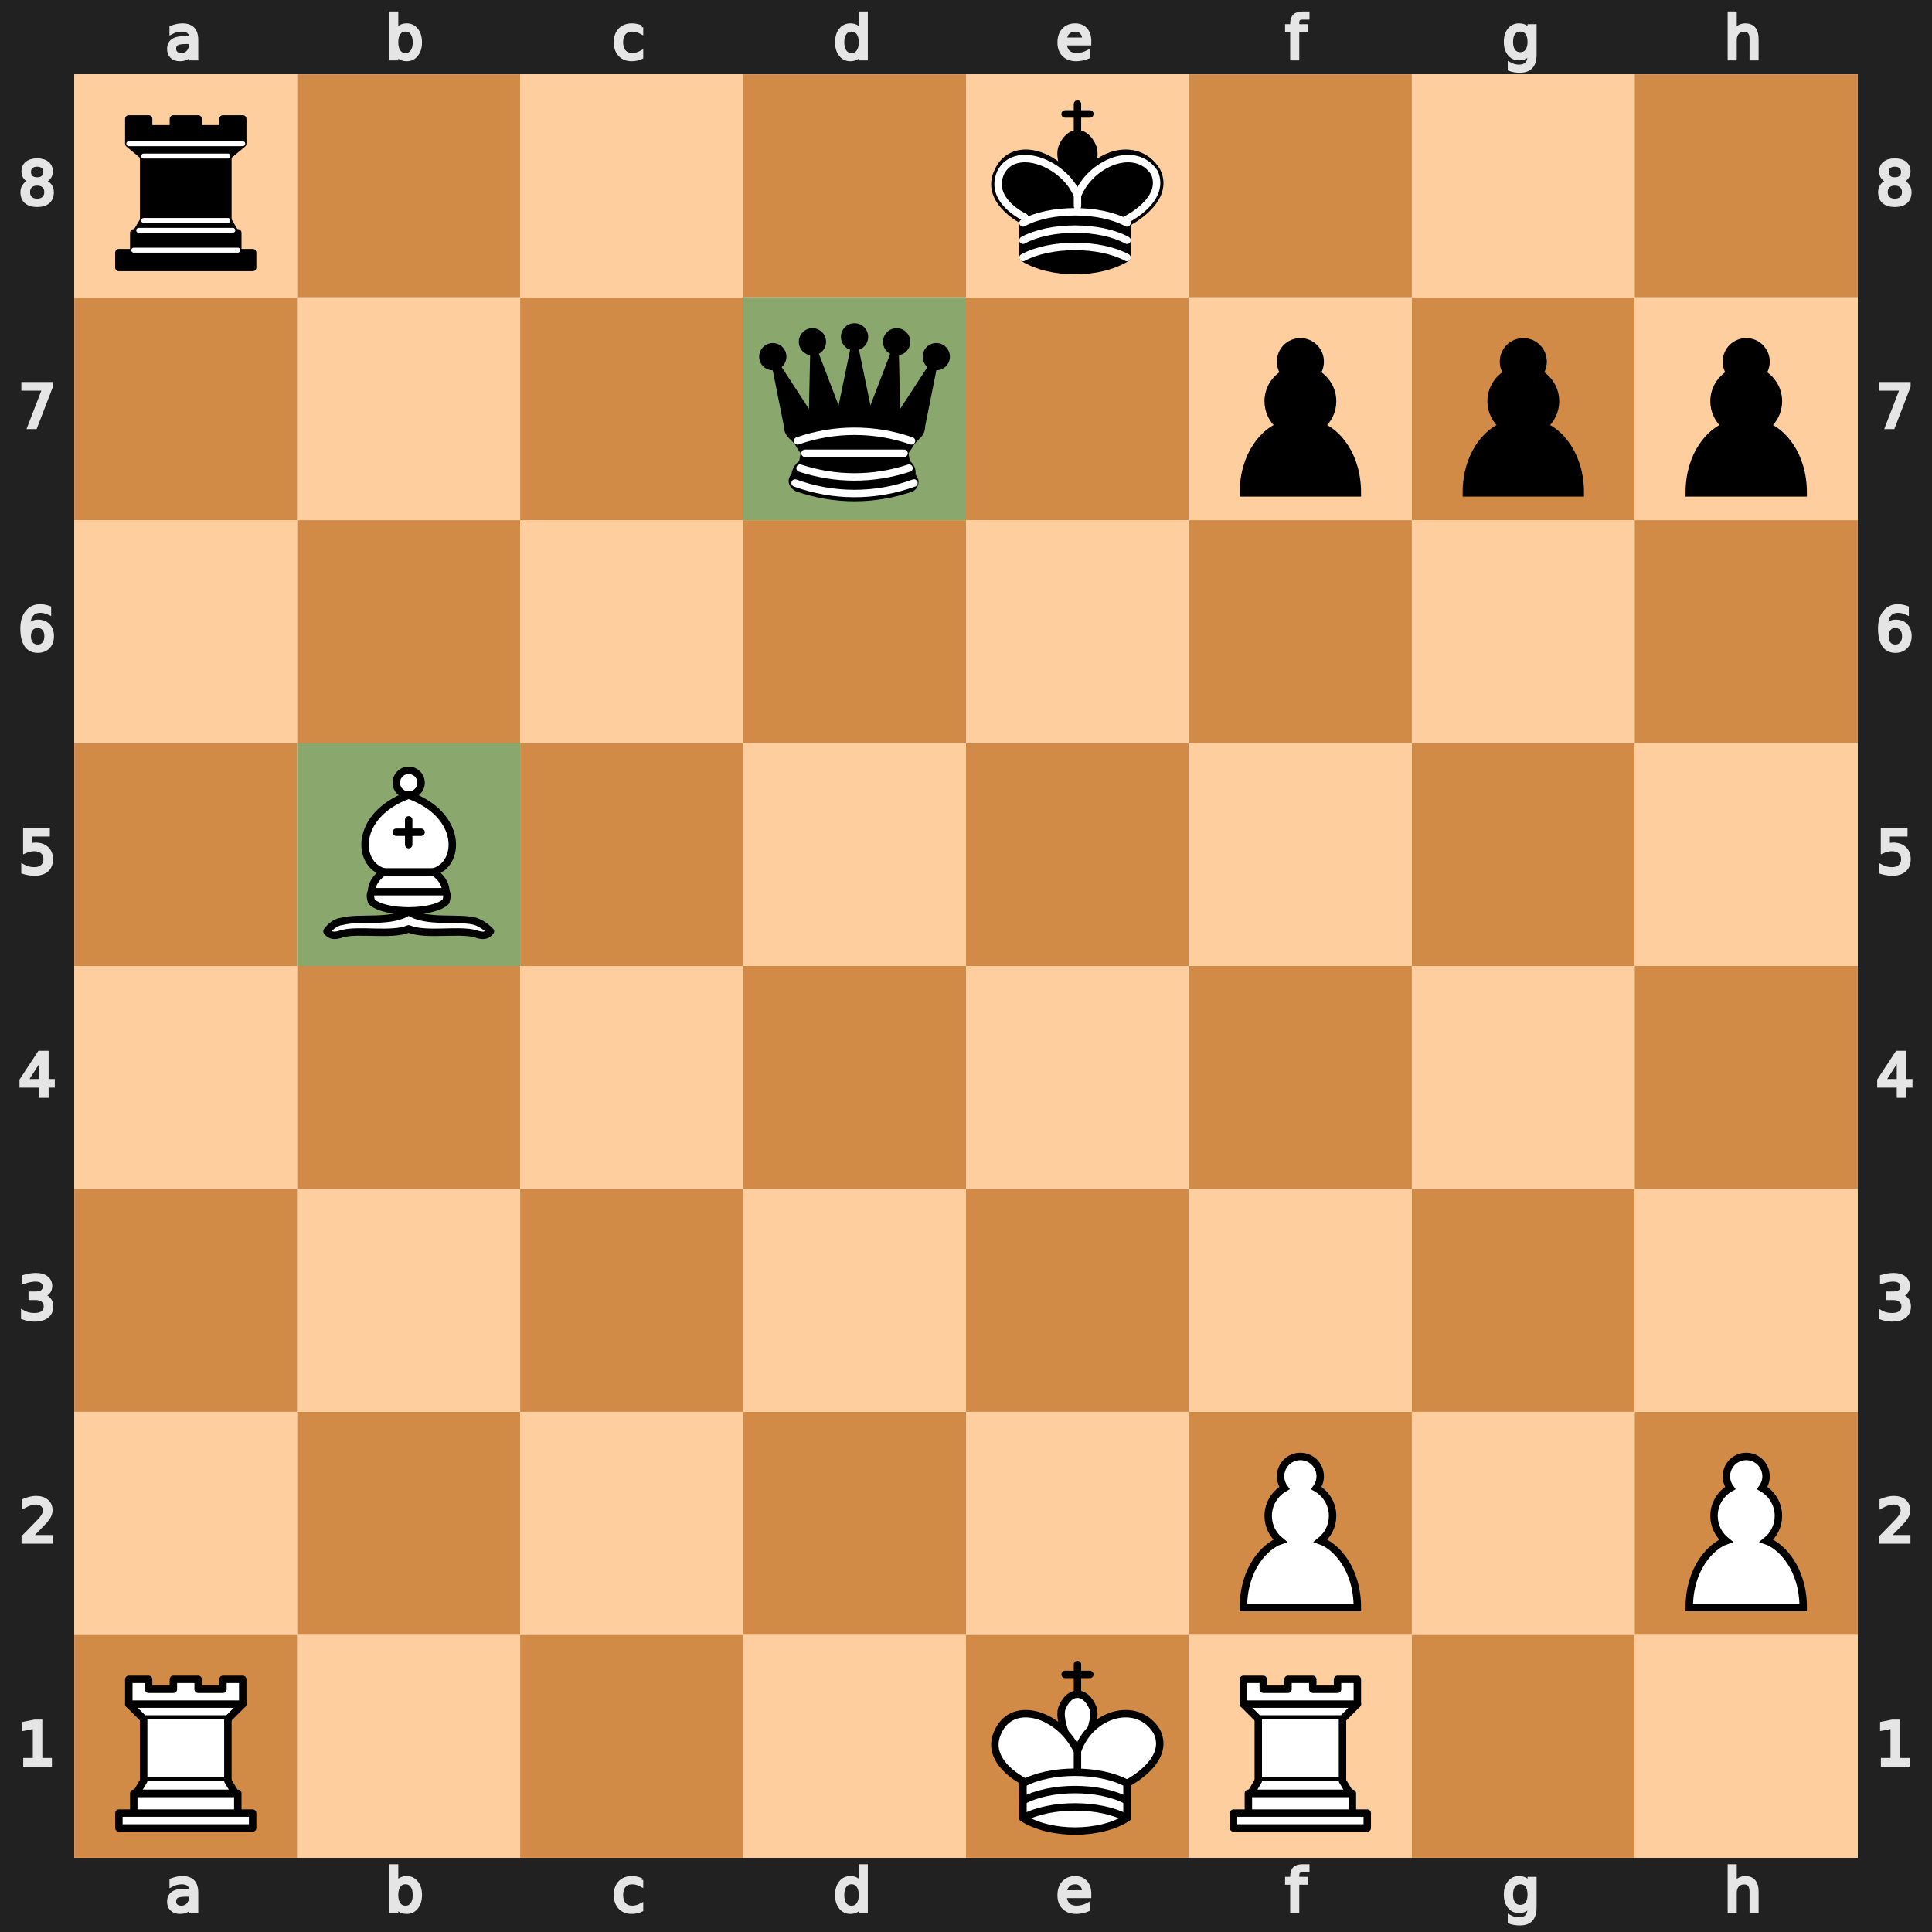
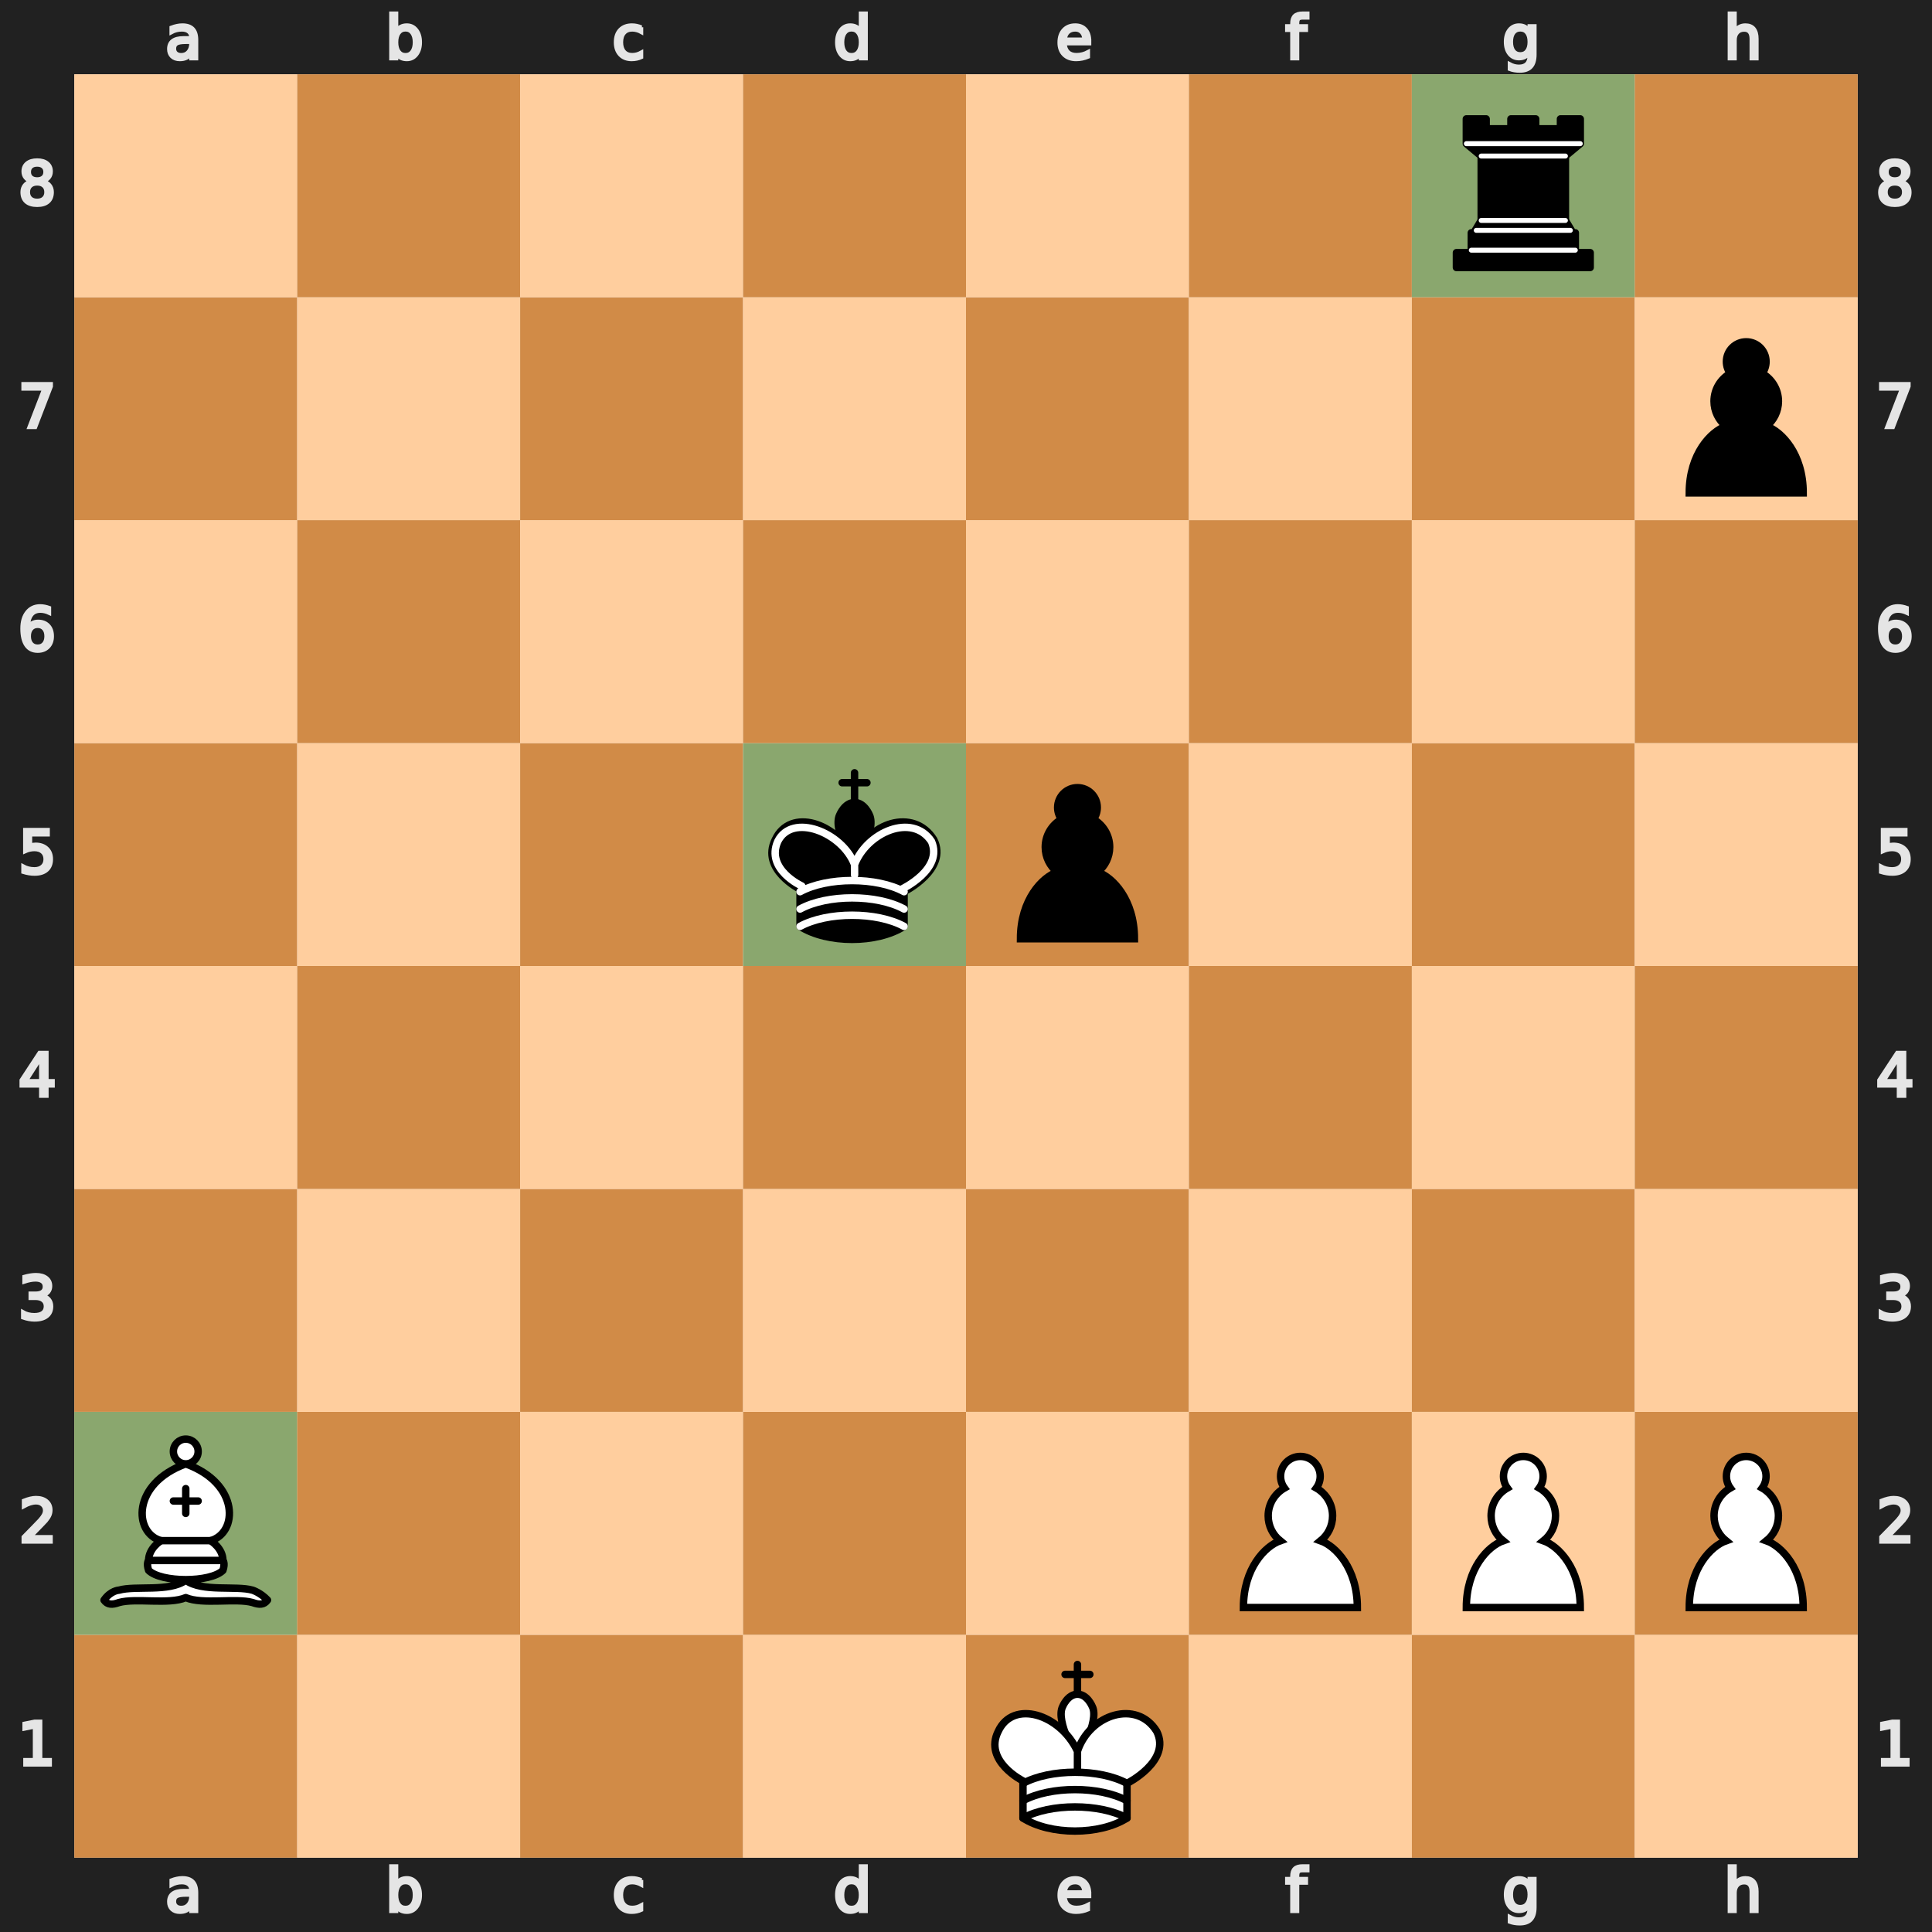
<svg xmlns="http://www.w3.org/2000/svg" xmlns:xlink="http://www.w3.org/1999/xlink" viewBox="0 0 390 390" width="360" height="360">
  <defs>
    <g id="white-pawn" class="white pawn">
      <path d="M22.5 9c-2.21 0-4 1.79-4 4 0 .89.29 1.71.78 2.38C17.33 16.5 16 18.59 16 21c0 2.03.94 3.84 2.41 5.03-3 1.06-7.41 5.55-7.41 13.47h23c0-7.92-4.41-12.41-7.41-13.47 1.47-1.19 2.41-3 2.41-5.03 0-2.41-1.33-4.5-3.28-5.62.49-.67.78-1.49.78-2.38 0-2.21-1.79-4-4-4z" fill="#fff" stroke="#000" stroke-width="1.5" stroke-linecap="round" />
    </g>
    <g id="white-bishop" class="white bishop" fill="none" fill-rule="evenodd" stroke="#000" stroke-width="1.5" stroke-linecap="round" stroke-linejoin="round">
      <g fill="#fff" stroke-linecap="butt">
        <path d="M9 36c3.39-.97 10.11.43 13.5-2 3.39 2.43 10.11 1.03 13.5 2 0 0 1.65.54 3 2-.68.97-1.65.99-3 .5-3.39-.97-10.11.46-13.5-1-3.39 1.46-10.11.03-13.5 1-1.354.49-2.323.47-3-.5 1.354-1.94 3-2 3-2zM15 32c2.5 2.5 12.5 2.5 15 0 .5-1.5 0-2 0-2 0-2.5-2.5-4-2.5-4 5.5-1.5 6-11.5-5-15.5-11 4-10.5 14-5 15.5 0 0-2.5 1.5-2.5 4 0 0-.5.5 0 2zM25 8a2.5 2.5 0 1 1-5 0 2.5 2.5 0 1 1 5 0z" />
      </g>
      <path d="M17.5 26h10M15 30h15m-7.5-14.5v5M20 18h5" stroke-linejoin="miter" />
    </g>
-     <g id="white-rook" class="white rook" fill="#fff" fill-rule="evenodd" stroke="#000" stroke-width="1.5" stroke-linecap="round" stroke-linejoin="round">
-       <path d="M9 39h27v-3H9v3zM12 36v-4h21v4H12zM11 14V9h4v2h5V9h5v2h5V9h4v5" stroke-linecap="butt" />
-       <path d="M34 14l-3 3H14l-3-3" />
-       <path d="M31 17v12.5H14V17" stroke-linecap="butt" stroke-linejoin="miter" />
-       <path d="M31 29.5l1.5 2.5h-20l1.5-2.5" />
-       <path d="M11 14h23" fill="none" stroke-linejoin="miter" />
-     </g>
    <g id="white-king" class="white king" fill="none" fill-rule="evenodd" stroke="#000" stroke-width="1.5" stroke-linecap="round" stroke-linejoin="round">
      <path d="M22.5 11.63V6M20 8h5" stroke-linejoin="miter" />
      <path d="M22.5 25s4.5-7.5 3-10.5c0 0-1-2.5-3-2.5s-3 2.5-3 2.5c-1.5 3 3 10.5 3 10.5" fill="#fff" stroke-linecap="butt" stroke-linejoin="miter" />
      <path d="M11.5 37c5.5 3.5 15.5 3.5 21 0v-7s9-4.5 6-10.5c-4-6.5-13.5-3.5-16 4V27v-3.5c-3.5-7.5-13-10.5-16-4-3 6 5 10 5 10V37z" fill="#fff" />
      <path d="M11.5 30c5.5-3 15.5-3 21 0m-21 3.5c5.5-3 15.5-3 21 0m-21 3.5c5.5-3 15.5-3 21 0" />
    </g>
    <g id="black-pawn" class="black pawn">
      <path d="M22.5 9c-2.21 0-4 1.79-4 4 0 .89.29 1.71.78 2.38C17.33 16.5 16 18.59 16 21c0 2.03.94 3.84 2.41 5.03-3 1.06-7.41 5.55-7.41 13.47h23c0-7.92-4.41-12.41-7.41-13.47 1.47-1.19 2.41-3 2.41-5.03 0-2.41-1.33-4.5-3.28-5.62.49-.67.78-1.49.78-2.38 0-2.21-1.79-4-4-4z" fill="#000" stroke="#000" stroke-width="1.5" stroke-linecap="round" />
    </g>
    <g id="black-rook" class="black rook" fill="#000" fill-rule="evenodd" stroke="#000" stroke-width="1.5" stroke-linecap="round" stroke-linejoin="round">
      <path d="M9 39h27v-3H9v3zM12.5 32l1.5-2.5h17l1.5 2.5h-20zM12 36v-4h21v4H12z" stroke-linecap="butt" />
      <path d="M14 29.5v-13h17v13H14z" stroke-linecap="butt" stroke-linejoin="miter" />
      <path d="M14 16.5L11 14h23l-3 2.5H14zM11 14V9h4v2h5V9h5v2h5V9h4v5H11z" stroke-linecap="butt" />
      <path d="M12 35.5h21M13 31.5h19M14 29.5h17M14 16.5h17M11 14h23" fill="none" stroke="#fff" stroke-width="1" stroke-linejoin="miter" />
-     </g>
-     <g id="black-queen" class="black queen" fill="#000" fill-rule="evenodd" stroke="#000" stroke-width="1.5" stroke-linecap="round" stroke-linejoin="round">
-       <g fill="#000" stroke="none">
-         <circle cx="6" cy="12" r="2.75" />
-         <circle cx="14" cy="9" r="2.75" />
-         <circle cx="22.5" cy="8" r="2.75" />
-         <circle cx="31" cy="9" r="2.75" />
-         <circle cx="39" cy="12" r="2.75" />
-       </g>
-       <path d="M9 26c8.5-1.5 21-1.5 27 0l2.5-12.5L31 25l-.3-14.1-5.2 13.6-3-14.5-3 14.5-5.2-13.6L14 25 6.5 13.5 9 26zM9 26c0 2 1.5 2 2.5 4 1 1.5 1 1 .5 3.5-1.5 1-1.5 2.5-1.5 2.5-1.5 1.5.5 2.5.5 2.5 6.5 1 16.5 1 23 0 0 0 1.5-1 0-2.5 0 0 .5-1.5-1-2.5-.5-2.5-.5-2 .5-3.5 1-2 2.5-2 2.5-4-8.5-1.5-18.5-1.5-27 0z" stroke-linecap="butt" />
-       <path d="M11 38.5a35 35 1 0 0 23 0" fill="none" stroke-linecap="butt" />
-       <path d="M11 29a35 35 1 0 1 23 0M12.5 31.5h20M11.5 34.5a35 35 1 0 0 22 0M10.5 37.5a35 35 1 0 0 24 0" fill="none" stroke="#fff" />
    </g>
    <g id="black-king" class="black king" fill="none" fill-rule="evenodd" stroke="#000" stroke-width="1.5" stroke-linecap="round" stroke-linejoin="round">
      <path d="M22.5 11.63V6" stroke-linejoin="miter" />
      <path d="M22.5 25s4.5-7.5 3-10.5c0 0-1-2.5-3-2.5s-3 2.5-3 2.5c-1.5 3 3 10.5 3 10.5" fill="#000" stroke-linecap="butt" stroke-linejoin="miter" />
      <path d="M11.5 37c5.5 3.5 15.5 3.5 21 0v-7s9-4.5 6-10.5c-4-6.5-13.5-3.5-16 4V27v-3.5c-3.5-7.5-13-10.5-16-4-3 6 5 10 5 10V37z" fill="#000" />
      <path d="M20 8h5" stroke-linejoin="miter" />
      <path d="M32 29.5s8.5-4 6.03-9.65C34.15 14 25 18 22.5 24.5l.01 2.1-.01-2.1C20 18 9.906 14 6.997 19.85c-2.497 5.65 4.853 9 4.853 9M11.5 30c5.5-3 15.5-3 21 0m-21 3.5c5.5-3 15.5-3 21 0m-21 3.5c5.5-3 15.5-3 21 0" stroke="#fff" />
    </g>
  </defs>
  <rect x="7.5" y="7.5" width="375" height="375" fill="none" stroke="#212121" stroke-width="15" />
  <g transform="translate(20, 1) scale(0.75, 0.75)" fill="#e5e5e5" stroke="#e5e5e5">
    <path d="M23.328 10.016q-1.742 0-2.414.398-.672.398-.672 1.36 0 .765.5 1.218.508.445 1.375.445 1.196 0 1.914-.843.727-.852.727-2.258v-.32zm2.867-.594v4.992h-1.437v-1.328q-.492.797-1.227 1.18-.734.375-1.797.375-1.343 0-2.14-.75-.79-.758-.79-2.024 0-1.476.985-2.226.992-.75 2.953-.75h2.016V8.75q0-.992-.656-1.531-.649-.547-1.829-.547-.75 0-1.46.18-.711.18-1.368.539V6.062q.79-.304 1.532-.453.742-.156 1.445-.156 1.898 0 2.836.984.937.985.937 2.985z" />
  </g>
  <g transform="translate(20, 375) scale(0.75, 0.75)" fill="#e5e5e5" stroke="#e5e5e5">
    <path d="M23.328 10.016q-1.742 0-2.414.398-.672.398-.672 1.36 0 .765.5 1.218.508.445 1.375.445 1.196 0 1.914-.843.727-.852.727-2.258v-.32zm2.867-.594v4.992h-1.437v-1.328q-.492.797-1.227 1.18-.734.375-1.797.375-1.343 0-2.14-.75-.79-.758-.79-2.024 0-1.476.985-2.226.992-.75 2.953-.75h2.016V8.75q0-.992-.656-1.531-.649-.547-1.829-.547-.75 0-1.46.18-.711.18-1.368.539V6.062q.79-.304 1.532-.453.742-.156 1.445-.156 1.898 0 2.836.984.937.985.937 2.985z" />
  </g>
  <g transform="translate(65, 1) scale(0.75, 0.75)" fill="#e5e5e5" stroke="#e5e5e5">
    <path d="M24.922 10.047q0-1.586-.656-2.485-.649-.906-1.79-.906-1.14 0-1.796.906-.649.899-.649 2.485 0 1.586.649 2.492.656.898 1.797.898 1.14 0 1.789-.898.656-.906.656-2.492zm-4.89-3.055q.452-.781 1.14-1.156.695-.383 1.656-.383 1.594 0 2.586 1.266 1 1.265 1 3.328 0 2.062-1 3.328-.992 1.266-2.586 1.266-.96 0-1.656-.375-.688-.383-1.14-1.164v1.312h-1.446V2.258h1.445z" />
  </g>
  <g transform="translate(65, 375) scale(0.75, 0.75)" fill="#e5e5e5" stroke="#e5e5e5">
    <path d="M24.922 10.047q0-1.586-.656-2.485-.649-.906-1.79-.906-1.14 0-1.796.906-.649.899-.649 2.485 0 1.586.649 2.492.656.898 1.797.898 1.14 0 1.789-.898.656-.906.656-2.492zm-4.89-3.055q.452-.781 1.14-1.156.695-.383 1.656-.383 1.594 0 2.586 1.266 1 1.265 1 3.328 0 2.062-1 3.328-.992 1.266-2.586 1.266-.96 0-1.656-.375-.688-.383-1.14-1.164v1.312h-1.446V2.258h1.445z" />
  </g>
  <g transform="translate(110, 1) scale(0.75, 0.75)" fill="#e5e5e5" stroke="#e5e5e5">
    <path d="M25.96 6v1.344q-.608-.336-1.226-.5-.609-.172-1.234-.172-1.398 0-2.172.89-.773.883-.773 2.485 0 1.601.773 2.492.774.883 2.172.883.625 0 1.234-.164.618-.172 1.227-.508v1.328q-.602.281-1.25.422-.64.14-1.367.14-1.977 0-3.14-1.242-1.165-1.242-1.165-3.351 0-2.14 1.172-3.367 1.18-1.227 3.227-1.227.664 0 1.296.14.633.134 1.227.407z" />
  </g>
  <g transform="translate(110, 375) scale(0.75, 0.75)" fill="#e5e5e5" stroke="#e5e5e5">
    <path d="M25.96 6v1.344q-.608-.336-1.226-.5-.609-.172-1.234-.172-1.398 0-2.172.89-.773.883-.773 2.485 0 1.601.773 2.492.774.883 2.172.883.625 0 1.234-.164.618-.172 1.227-.508v1.328q-.602.281-1.25.422-.64.14-1.367.14-1.977 0-3.14-1.242-1.165-1.242-1.165-3.351 0-2.14 1.172-3.367 1.18-1.227 3.227-1.227.664 0 1.296.14.633.134 1.227.407z" />
  </g>
  <g transform="translate(155, 1) scale(0.75, 0.75)" fill="#e5e5e5" stroke="#e5e5e5">
    <path d="M24.973 6.992V2.258h1.437v12.156h-1.437v-1.312q-.453.78-1.149 1.164-.687.375-1.656.375-1.586 0-2.586-1.266-.992-1.266-.992-3.328 0-2.063.992-3.328 1-1.266 2.586-1.266.969 0 1.656.383.696.375 1.149 1.156zm-4.899 3.055q0 1.586.649 2.492.656.898 1.797.898 1.14 0 1.796-.898.657-.906.657-2.492 0-1.586-.657-2.485-.656-.906-1.796-.906-1.141 0-1.797.906-.649.899-.649 2.485z" />
  </g>
  <g transform="translate(155, 375) scale(0.75, 0.75)" fill="#e5e5e5" stroke="#e5e5e5">
    <path d="M24.973 6.992V2.258h1.437v12.156h-1.437v-1.312q-.453.78-1.149 1.164-.687.375-1.656.375-1.586 0-2.586-1.266-.992-1.266-.992-3.328 0-2.063.992-3.328 1-1.266 2.586-1.266.969 0 1.656.383.696.375 1.149 1.156zm-4.899 3.055q0 1.586.649 2.492.656.898 1.797.898 1.14 0 1.796-.898.657-.906.657-2.492 0-1.586-.657-2.485-.656-.906-1.796-.906-1.141 0-1.797.906-.649.899-.649 2.485z" />
  </g>
  <g transform="translate(200, 1) scale(0.75, 0.75)" fill="#e5e5e5" stroke="#e5e5e5">
    <path d="M26.555 9.68v.703h-6.61q.094 1.484.89 2.265.806.774 2.235.774.828 0 1.602-.203.781-.203 1.547-.61v1.36q-.774.328-1.586.5-.813.172-1.649.172-2.093 0-3.32-1.22-1.219-1.218-1.219-3.296 0-2.148 1.157-3.406 1.164-1.266 3.132-1.266 1.766 0 2.79 1.14 1.03 1.134 1.03 3.087zm-1.438-.422q-.015-1.18-.664-1.883-.64-.703-1.703-.703-1.203 0-1.93.68-.718.68-.828 1.914z" />
  </g>
  <g transform="translate(200, 375) scale(0.75, 0.75)" fill="#e5e5e5" stroke="#e5e5e5">
    <path d="M26.555 9.68v.703h-6.61q.094 1.484.89 2.265.806.774 2.235.774.828 0 1.602-.203.781-.203 1.547-.61v1.36q-.774.328-1.586.5-.813.172-1.649.172-2.093 0-3.32-1.22-1.219-1.218-1.219-3.296 0-2.148 1.157-3.406 1.164-1.266 3.132-1.266 1.766 0 2.79 1.14 1.03 1.134 1.03 3.087zm-1.438-.422q-.015-1.18-.664-1.883-.64-.703-1.703-.703-1.203 0-1.93.68-.718.68-.828 1.914z" />
  </g>
  <g transform="translate(245, 1) scale(0.75, 0.75)" fill="#e5e5e5" stroke="#e5e5e5">
    <path d="M25.285 2.258v1.195H23.91q-.773 0-1.078.313-.297.312-.297 1.125v.773h2.367v1.117h-2.367v7.633H21.09V6.781h-1.375V5.664h1.375v-.61q0-1.46.68-2.124.68-.672 2.156-.672z" />
  </g>
  <g transform="translate(245, 375) scale(0.75, 0.75)" fill="#e5e5e5" stroke="#e5e5e5">
    <path d="M25.285 2.258v1.195H23.91q-.773 0-1.078.313-.297.312-.297 1.125v.773h2.367v1.117h-2.367v7.633H21.09V6.781h-1.375V5.664h1.375v-.61q0-1.46.68-2.124.68-.672 2.156-.672z" />
  </g>
  <g transform="translate(290, 1) scale(0.75, 0.75)" fill="#e5e5e5" stroke="#e5e5e5">
    <path d="M24.973 9.937q0-1.562-.649-2.421-.64-.86-1.804-.86-1.157 0-1.805.86-.64.859-.64 2.421 0 1.555.64 2.415.648.859 1.805.859 1.164 0 1.804-.86.649-.859.649-2.414zm1.437 3.391q0 2.234-.992 3.32-.992 1.094-3.04 1.094-.757 0-1.429-.117-.672-.11-1.304-.344v-1.398q.632.344 1.25.508.617.164 1.257.164 1.414 0 2.118-.743.703-.734.703-2.226v-.711q-.446.773-1.141 1.156-.695.383-1.664.383-1.61 0-2.594-1.227-.984-1.226-.984-3.25 0-2.03.984-3.257.985-1.227 2.594-1.227.969 0 1.664.383t1.14 1.156V5.664h1.438z" />
  </g>
  <g transform="translate(290, 375) scale(0.75, 0.75)" fill="#e5e5e5" stroke="#e5e5e5">
    <path d="M24.973 9.937q0-1.562-.649-2.421-.64-.86-1.804-.86-1.157 0-1.805.86-.64.859-.64 2.421 0 1.555.64 2.415.648.859 1.805.859 1.164 0 1.804-.86.649-.859.649-2.414zm1.437 3.391q0 2.234-.992 3.32-.992 1.094-3.04 1.094-.757 0-1.429-.117-.672-.11-1.304-.344v-1.398q.632.344 1.25.508.617.164 1.257.164 1.414 0 2.118-.743.703-.734.703-2.226v-.711q-.446.773-1.141 1.156-.695.383-1.664.383-1.61 0-2.594-1.227-.984-1.226-.984-3.25 0-2.03.984-3.257.985-1.227 2.594-1.227.969 0 1.664.383t1.14 1.156V5.664h1.438z" />
  </g>
  <g transform="translate(335, 1) scale(0.75, 0.75)" fill="#e5e5e5" stroke="#e5e5e5">
    <path d="M26.164 9.133v5.281h-1.437V9.18q0-1.243-.485-1.86-.484-.617-1.453-.617-1.164 0-1.836.742-.672.742-.672 2.024v4.945h-1.445V2.258h1.445v4.765q.516-.789 1.211-1.18.703-.39 1.617-.39 1.508 0 2.282.938.773.93.773 2.742z" />
  </g>
  <g transform="translate(335, 375) scale(0.75, 0.75)" fill="#e5e5e5" stroke="#e5e5e5">
    <path d="M26.164 9.133v5.281h-1.437V9.18q0-1.243-.485-1.86-.484-.617-1.453-.617-1.164 0-1.836.742-.672.742-.672 2.024v4.945h-1.445V2.258h1.445v4.765q.516-.789 1.211-1.18.703-.39 1.617-.39 1.508 0 2.282.938.773.93.773 2.742z" />
  </g>
  <g transform="translate(0, 335) scale(0.75, 0.75)" fill="#e5e5e5" stroke="#e5e5e5">
    <path d="M6.754 26.996h2.578v-8.898l-2.805.562v-1.437l2.79-.563h1.578v10.336h2.578v1.328h-6.72z" />
  </g>
  <g transform="translate(375, 335) scale(0.75, 0.75)" fill="#e5e5e5" stroke="#e5e5e5">
    <path d="M6.754 26.996h2.578v-8.898l-2.805.562v-1.437l2.79-.563h1.578v10.336h2.578v1.328h-6.72z" />
  </g>
  <g transform="translate(0, 290) scale(0.75, 0.75)" fill="#e5e5e5" stroke="#e5e5e5">
    <path d="M8.195 26.996h5.508v1.328H6.297v-1.328q.898-.93 2.445-2.492 1.555-1.57 1.953-2.024.758-.851 1.055-1.437.305-.594.305-1.164 0-.93-.657-1.516-.648-.586-1.695-.586-.742 0-1.57.258-.82.258-1.758.781v-1.593q.953-.383 1.781-.578.828-.196 1.516-.196 1.812 0 2.89.906 1.079.907 1.079 2.422 0 .72-.274 1.368-.265.64-.976 1.515-.196.227-1.243 1.313-1.046 1.078-2.953 3.023z" />
  </g>
  <g transform="translate(375, 290) scale(0.75, 0.75)" fill="#e5e5e5" stroke="#e5e5e5">
    <path d="M8.195 26.996h5.508v1.328H6.297v-1.328q.898-.93 2.445-2.492 1.555-1.57 1.953-2.024.758-.851 1.055-1.437.305-.594.305-1.164 0-.93-.657-1.516-.648-.586-1.695-.586-.742 0-1.57.258-.82.258-1.758.781v-1.593q.953-.383 1.781-.578.828-.196 1.516-.196 1.812 0 2.89.906 1.079.907 1.079 2.422 0 .72-.274 1.368-.265.64-.976 1.515-.196.227-1.243 1.313-1.046 1.078-2.953 3.023z" />
  </g>
  <g transform="translate(0, 245) scale(0.75, 0.75)" fill="#e5e5e5" stroke="#e5e5e5">
    <path d="M11.434 22.035q1.132.242 1.765 1.008.64.766.64 1.89 0 1.727-1.187 2.672-1.187.946-3.375.946-.734 0-1.515-.149-.774-.14-1.602-.43V26.45q.656.383 1.438.578.78.196 1.632.196 1.485 0 2.258-.586.782-.586.782-1.703 0-1.032-.727-1.61-.719-.586-2.008-.586h-1.36v-1.297h1.423q1.164 0 1.78-.46.618-.47.618-1.344 0-.899-.64-1.375-.633-.485-1.82-.485-.65 0-1.391.141-.743.14-1.633.437V16.95q.898-.25 1.68-.375.788-.125 1.484-.125 1.797 0 2.844.82 1.046.813 1.046 2.204 0 .968-.554 1.64-.555.664-1.578.922z" />
  </g>
  <g transform="translate(375, 245) scale(0.75, 0.75)" fill="#e5e5e5" stroke="#e5e5e5">
    <path d="M11.434 22.035q1.132.242 1.765 1.008.64.766.64 1.89 0 1.727-1.187 2.672-1.187.946-3.375.946-.734 0-1.515-.149-.774-.14-1.602-.43V26.45q.656.383 1.438.578.78.196 1.632.196 1.485 0 2.258-.586.782-.586.782-1.703 0-1.032-.727-1.61-.719-.586-2.008-.586h-1.36v-1.297h1.423q1.164 0 1.78-.46.618-.47.618-1.344 0-.899-.64-1.375-.633-.485-1.82-.485-.65 0-1.391.141-.743.14-1.633.437V16.95q.898-.25 1.68-.375.788-.125 1.484-.125 1.797 0 2.844.82 1.046.813 1.046 2.204 0 .968-.554 1.64-.555.664-1.578.922z" />
  </g>
  <g transform="translate(0, 200) scale(0.75, 0.75)" fill="#e5e5e5" stroke="#e5e5e5">
    <path d="M11.016 18.035L7.03 24.262h3.985zm-.414-1.375h1.984v7.602h1.664v1.312h-1.664v2.75h-1.57v-2.75H5.75v-1.523z" />
  </g>
  <g transform="translate(375, 200) scale(0.75, 0.75)" fill="#e5e5e5" stroke="#e5e5e5">
    <path d="M11.016 18.035L7.03 24.262h3.985zm-.414-1.375h1.984v7.602h1.664v1.312h-1.664v2.75h-1.57v-2.75H5.75v-1.523z" />
  </g>
  <g transform="translate(0, 155) scale(0.75, 0.75)" fill="#e5e5e5" stroke="#e5e5e5">
    <path d="M6.719 16.66h6.195v1.328h-4.75v2.86q.344-.118.688-.172.343-.063.687-.063 1.953 0 3.094 1.07 1.14 1.07 1.14 2.899 0 1.883-1.171 2.93-1.172 1.039-3.305 1.039-.735 0-1.5-.125-.758-.125-1.57-.375v-1.586q.703.383 1.453.57.75.188 1.586.188 1.351 0 2.14-.711.79-.711.79-1.93 0-1.219-.79-1.93-.789-.71-2.14-.71-.633 0-1.266.14-.625.14-1.281.438z" />
  </g>
  <g transform="translate(375, 155) scale(0.75, 0.75)" fill="#e5e5e5" stroke="#e5e5e5">
    <path d="M6.719 16.66h6.195v1.328h-4.75v2.86q.344-.118.688-.172.343-.063.687-.063 1.953 0 3.094 1.07 1.14 1.07 1.14 2.899 0 1.883-1.171 2.93-1.172 1.039-3.305 1.039-.735 0-1.5-.125-.758-.125-1.57-.375v-1.586q.703.383 1.453.57.75.188 1.586.188 1.351 0 2.14-.711.79-.711.79-1.93 0-1.219-.79-1.93-.789-.71-2.14-.71-.633 0-1.266.14-.625.14-1.281.438z" />
  </g>
  <g transform="translate(0, 110) scale(0.75, 0.75)" fill="#e5e5e5" stroke="#e5e5e5">
    <path d="M10.137 21.863q-1.063 0-1.688.727-.617.726-.617 1.992 0 1.258.617 1.992.625.727 1.688.727 1.062 0 1.68-.727.624-.734.624-1.992 0-1.266-.625-1.992-.617-.727-1.68-.727zm3.133-4.945v1.437q-.594-.28-1.204-.43-.601-.148-1.195-.148-1.562 0-2.39 1.055-.82 1.055-.938 3.188.46-.68 1.156-1.04.696-.367 1.531-.367 1.758 0 2.774 1.07 1.023 1.063 1.023 2.899 0 1.797-1.062 2.883-1.063 1.086-2.828 1.086-2.024 0-3.094-1.547-1.07-1.555-1.07-4.5 0-2.766 1.312-4.406 1.313-1.649 3.524-1.649.593 0 1.195.117.61.118 1.266.352z" />
  </g>
  <g transform="translate(375, 110) scale(0.75, 0.75)" fill="#e5e5e5" stroke="#e5e5e5">
    <path d="M10.137 21.863q-1.063 0-1.688.727-.617.726-.617 1.992 0 1.258.617 1.992.625.727 1.688.727 1.062 0 1.68-.727.624-.734.624-1.992 0-1.266-.625-1.992-.617-.727-1.68-.727zm3.133-4.945v1.437q-.594-.28-1.204-.43-.601-.148-1.195-.148-1.562 0-2.39 1.055-.82 1.055-.938 3.188.46-.68 1.156-1.04.696-.367 1.531-.367 1.758 0 2.774 1.07 1.023 1.063 1.023 2.899 0 1.797-1.062 2.883-1.063 1.086-2.828 1.086-2.024 0-3.094-1.547-1.07-1.555-1.07-4.5 0-2.766 1.312-4.406 1.313-1.649 3.524-1.649.593 0 1.195.117.61.118 1.266.352z" />
  </g>
  <g transform="translate(0, 65) scale(0.75, 0.75)" fill="#e5e5e5" stroke="#e5e5e5">
    <path d="M6.25 16.66h7.5v.672L9.516 28.324H7.867l3.985-10.336H6.25z" />
  </g>
  <g transform="translate(375, 65) scale(0.75, 0.75)" fill="#e5e5e5" stroke="#e5e5e5">
    <path d="M6.25 16.66h7.5v.672L9.516 28.324H7.867l3.985-10.336H6.25z" />
  </g>
  <g transform="translate(0, 20) scale(0.75, 0.75)" fill="#e5e5e5" stroke="#e5e5e5">
    <path d="M10 22.785q-1.125 0-1.773.602-.641.601-.641 1.656t.64 1.656q.649.602 1.774.602t1.773-.602q.649-.61.649-1.656 0-1.055-.649-1.656-.64-.602-1.773-.602zm-1.578-.672q-1.016-.25-1.586-.945-.563-.695-.563-1.695 0-1.399.993-2.211 1-.813 2.734-.813 1.742 0 2.734.813.993.812.993 2.21 0 1-.57 1.696-.563.695-1.571.945 1.14.266 1.773 1.04.641.773.641 1.89 0 1.695-1.04 2.602-1.03.906-2.96.906t-2.969-.906Q6 26.738 6 25.043q0-1.117.64-1.89.641-.774 1.782-1.04zm-.578-2.492q0 .906.562 1.414.57.508 1.594.508 1.016 0 1.586-.508.578-.508.578-1.414 0-.906-.578-1.414-.57-.508-1.586-.508-1.023 0-1.594.508-.562.508-.562 1.414z" />
  </g>
  <g transform="translate(375, 20) scale(0.75, 0.75)" fill="#e5e5e5" stroke="#e5e5e5">
    <path d="M10 22.785q-1.125 0-1.773.602-.641.601-.641 1.656t.64 1.656q.649.602 1.774.602t1.773-.602q.649-.61.649-1.656 0-1.055-.649-1.656-.64-.602-1.773-.602zm-1.578-.672q-1.016-.25-1.586-.945-.563-.695-.563-1.695 0-1.399.993-2.211 1-.813 2.734-.813 1.742 0 2.734.813.993.812.993 2.21 0 1-.57 1.696-.563.695-1.571.945 1.14.266 1.773 1.04.641.773.641 1.89 0 1.695-1.04 2.602-1.03.906-2.96.906t-2.969-.906Q6 26.738 6 25.043q0-1.117.64-1.89.641-.774 1.782-1.04zm-.578-2.492q0 .906.562 1.414.57.508 1.594.508 1.016 0 1.586-.508.578-.508.578-1.414 0-.906-.578-1.414-.57-.508-1.586-.508-1.023 0-1.594.508-.562.508-.562 1.414z" />
  </g>
  <rect x="15" y="330" width="45" height="45" class="square dark a1" stroke="none" fill="#d18b47" />
  <rect x="60" y="330" width="45" height="45" class="square light b1" stroke="none" fill="#ffce9e" />
  <rect x="105" y="330" width="45" height="45" class="square dark c1" stroke="none" fill="#d18b47" />
  <rect x="150" y="330" width="45" height="45" class="square light d1" stroke="none" fill="#ffce9e" />
  <rect x="195" y="330" width="45" height="45" class="square dark e1" stroke="none" fill="#d18b47" />
  <rect x="240" y="330" width="45" height="45" class="square light f1" stroke="none" fill="#ffce9e" />
  <rect x="285" y="330" width="45" height="45" class="square dark g1" stroke="none" fill="#d18b47" />
  <rect x="330" y="330" width="45" height="45" class="square light h1" stroke="none" fill="#ffce9e" />
  <rect x="15" y="285" width="45" height="45" class="square light a2" stroke="none" fill="#ffce9e" />
+   <rect x="15" y="285" width="45" height="45" stroke="none" fill="#15803d" opacity="0.502" />
  <rect x="60" y="285" width="45" height="45" class="square dark b2" stroke="none" fill="#d18b47" />
  <rect x="105" y="285" width="45" height="45" class="square light c2" stroke="none" fill="#ffce9e" />
  <rect x="150" y="285" width="45" height="45" class="square dark d2" stroke="none" fill="#d18b47" />
  <rect x="195" y="285" width="45" height="45" class="square light e2" stroke="none" fill="#ffce9e" />
  <rect x="240" y="285" width="45" height="45" class="square dark f2" stroke="none" fill="#d18b47" />
  <rect x="285" y="285" width="45" height="45" class="square light g2" stroke="none" fill="#ffce9e" />
  <rect x="330" y="285" width="45" height="45" class="square dark h2" stroke="none" fill="#d18b47" />
  <rect x="15" y="240" width="45" height="45" class="square dark a3" stroke="none" fill="#d18b47" />
  <rect x="60" y="240" width="45" height="45" class="square light b3" stroke="none" fill="#ffce9e" />
  <rect x="105" y="240" width="45" height="45" class="square dark c3" stroke="none" fill="#d18b47" />
  <rect x="150" y="240" width="45" height="45" class="square light d3" stroke="none" fill="#ffce9e" />
  <rect x="195" y="240" width="45" height="45" class="square dark e3" stroke="none" fill="#d18b47" />
  <rect x="240" y="240" width="45" height="45" class="square light f3" stroke="none" fill="#ffce9e" />
  <rect x="285" y="240" width="45" height="45" class="square dark g3" stroke="none" fill="#d18b47" />
  <rect x="330" y="240" width="45" height="45" class="square light h3" stroke="none" fill="#ffce9e" />
  <rect x="15" y="195" width="45" height="45" class="square light a4" stroke="none" fill="#ffce9e" />
  <rect x="60" y="195" width="45" height="45" class="square dark b4" stroke="none" fill="#d18b47" />
  <rect x="105" y="195" width="45" height="45" class="square light c4" stroke="none" fill="#ffce9e" />
  <rect x="150" y="195" width="45" height="45" class="square dark d4" stroke="none" fill="#d18b47" />
  <rect x="195" y="195" width="45" height="45" class="square light e4" stroke="none" fill="#ffce9e" />
  <rect x="240" y="195" width="45" height="45" class="square dark f4" stroke="none" fill="#d18b47" />
  <rect x="285" y="195" width="45" height="45" class="square light g4" stroke="none" fill="#ffce9e" />
  <rect x="330" y="195" width="45" height="45" class="square dark h4" stroke="none" fill="#d18b47" />
  <rect x="15" y="150" width="45" height="45" class="square dark a5" stroke="none" fill="#d18b47" />
  <rect x="60" y="150" width="45" height="45" class="square light b5" stroke="none" fill="#ffce9e" />
-   <rect x="60" y="150" width="45" height="45" stroke="none" fill="#15803d" opacity="0.502" />
  <rect x="105" y="150" width="45" height="45" class="square dark c5" stroke="none" fill="#d18b47" />
  <rect x="150" y="150" width="45" height="45" class="square light d5" stroke="none" fill="#ffce9e" />
+   <rect x="150" y="150" width="45" height="45" stroke="none" fill="#15803d" opacity="0.502" />
  <rect x="195" y="150" width="45" height="45" class="square dark e5" stroke="none" fill="#d18b47" />
  <rect x="240" y="150" width="45" height="45" class="square light f5" stroke="none" fill="#ffce9e" />
  <rect x="285" y="150" width="45" height="45" class="square dark g5" stroke="none" fill="#d18b47" />
  <rect x="330" y="150" width="45" height="45" class="square light h5" stroke="none" fill="#ffce9e" />
  <rect x="15" y="105" width="45" height="45" class="square light a6" stroke="none" fill="#ffce9e" />
  <rect x="60" y="105" width="45" height="45" class="square dark b6" stroke="none" fill="#d18b47" />
  <rect x="105" y="105" width="45" height="45" class="square light c6" stroke="none" fill="#ffce9e" />
  <rect x="150" y="105" width="45" height="45" class="square dark d6" stroke="none" fill="#d18b47" />
  <rect x="195" y="105" width="45" height="45" class="square light e6" stroke="none" fill="#ffce9e" />
  <rect x="240" y="105" width="45" height="45" class="square dark f6" stroke="none" fill="#d18b47" />
  <rect x="285" y="105" width="45" height="45" class="square light g6" stroke="none" fill="#ffce9e" />
  <rect x="330" y="105" width="45" height="45" class="square dark h6" stroke="none" fill="#d18b47" />
  <rect x="15" y="60" width="45" height="45" class="square dark a7" stroke="none" fill="#d18b47" />
  <rect x="60" y="60" width="45" height="45" class="square light b7" stroke="none" fill="#ffce9e" />
  <rect x="105" y="60" width="45" height="45" class="square dark c7" stroke="none" fill="#d18b47" />
  <rect x="150" y="60" width="45" height="45" class="square light d7" stroke="none" fill="#ffce9e" />
-   <rect x="150" y="60" width="45" height="45" stroke="none" fill="#15803d" opacity="0.502" />
  <rect x="195" y="60" width="45" height="45" class="square dark e7" stroke="none" fill="#d18b47" />
  <rect x="240" y="60" width="45" height="45" class="square light f7" stroke="none" fill="#ffce9e" />
  <rect x="285" y="60" width="45" height="45" class="square dark g7" stroke="none" fill="#d18b47" />
  <rect x="330" y="60" width="45" height="45" class="square light h7" stroke="none" fill="#ffce9e" />
  <rect x="15" y="15" width="45" height="45" class="square light a8" stroke="none" fill="#ffce9e" />
  <rect x="60" y="15" width="45" height="45" class="square dark b8" stroke="none" fill="#d18b47" />
  <rect x="105" y="15" width="45" height="45" class="square light c8" stroke="none" fill="#ffce9e" />
  <rect x="150" y="15" width="45" height="45" class="square dark d8" stroke="none" fill="#d18b47" />
  <rect x="195" y="15" width="45" height="45" class="square light e8" stroke="none" fill="#ffce9e" />
  <rect x="240" y="15" width="45" height="45" class="square dark f8" stroke="none" fill="#d18b47" />
  <rect x="285" y="15" width="45" height="45" class="square light g8" stroke="none" fill="#ffce9e" />
+   <rect x="285" y="15" width="45" height="45" stroke="none" fill="#15803d" opacity="0.502" />
  <rect x="330" y="15" width="45" height="45" class="square dark h8" stroke="none" fill="#d18b47" />
-   <use href="#white-rook" xlink:href="#white-rook" transform="translate(15, 330)" />
  <use href="#white-king" xlink:href="#white-king" transform="translate(195, 330)" />
-   <use href="#white-rook" xlink:href="#white-rook" transform="translate(240, 330)" />
+   <use href="#white-bishop" xlink:href="#white-bishop" transform="translate(15, 285)" />
  <use href="#white-pawn" xlink:href="#white-pawn" transform="translate(240, 285)" />
+   <use href="#white-pawn" xlink:href="#white-pawn" transform="translate(285, 285)" />
  <use href="#white-pawn" xlink:href="#white-pawn" transform="translate(330, 285)" />
-   <use href="#white-bishop" xlink:href="#white-bishop" transform="translate(60, 150)" />
-   <use href="#black-queen" xlink:href="#black-queen" transform="translate(150, 60)" />
-   <use href="#black-pawn" xlink:href="#black-pawn" transform="translate(240, 60)" />
-   <use href="#black-pawn" xlink:href="#black-pawn" transform="translate(285, 60)" />
+   <use href="#black-king" xlink:href="#black-king" transform="translate(150, 150)" />
+   <use href="#black-pawn" xlink:href="#black-pawn" transform="translate(195, 150)" />
  <use href="#black-pawn" xlink:href="#black-pawn" transform="translate(330, 60)" />
-   <use href="#black-rook" xlink:href="#black-rook" transform="translate(15, 15)" />
-   <use href="#black-king" xlink:href="#black-king" transform="translate(195, 15)" />
+   <use href="#black-rook" xlink:href="#black-rook" transform="translate(285, 15)" />
</svg>
